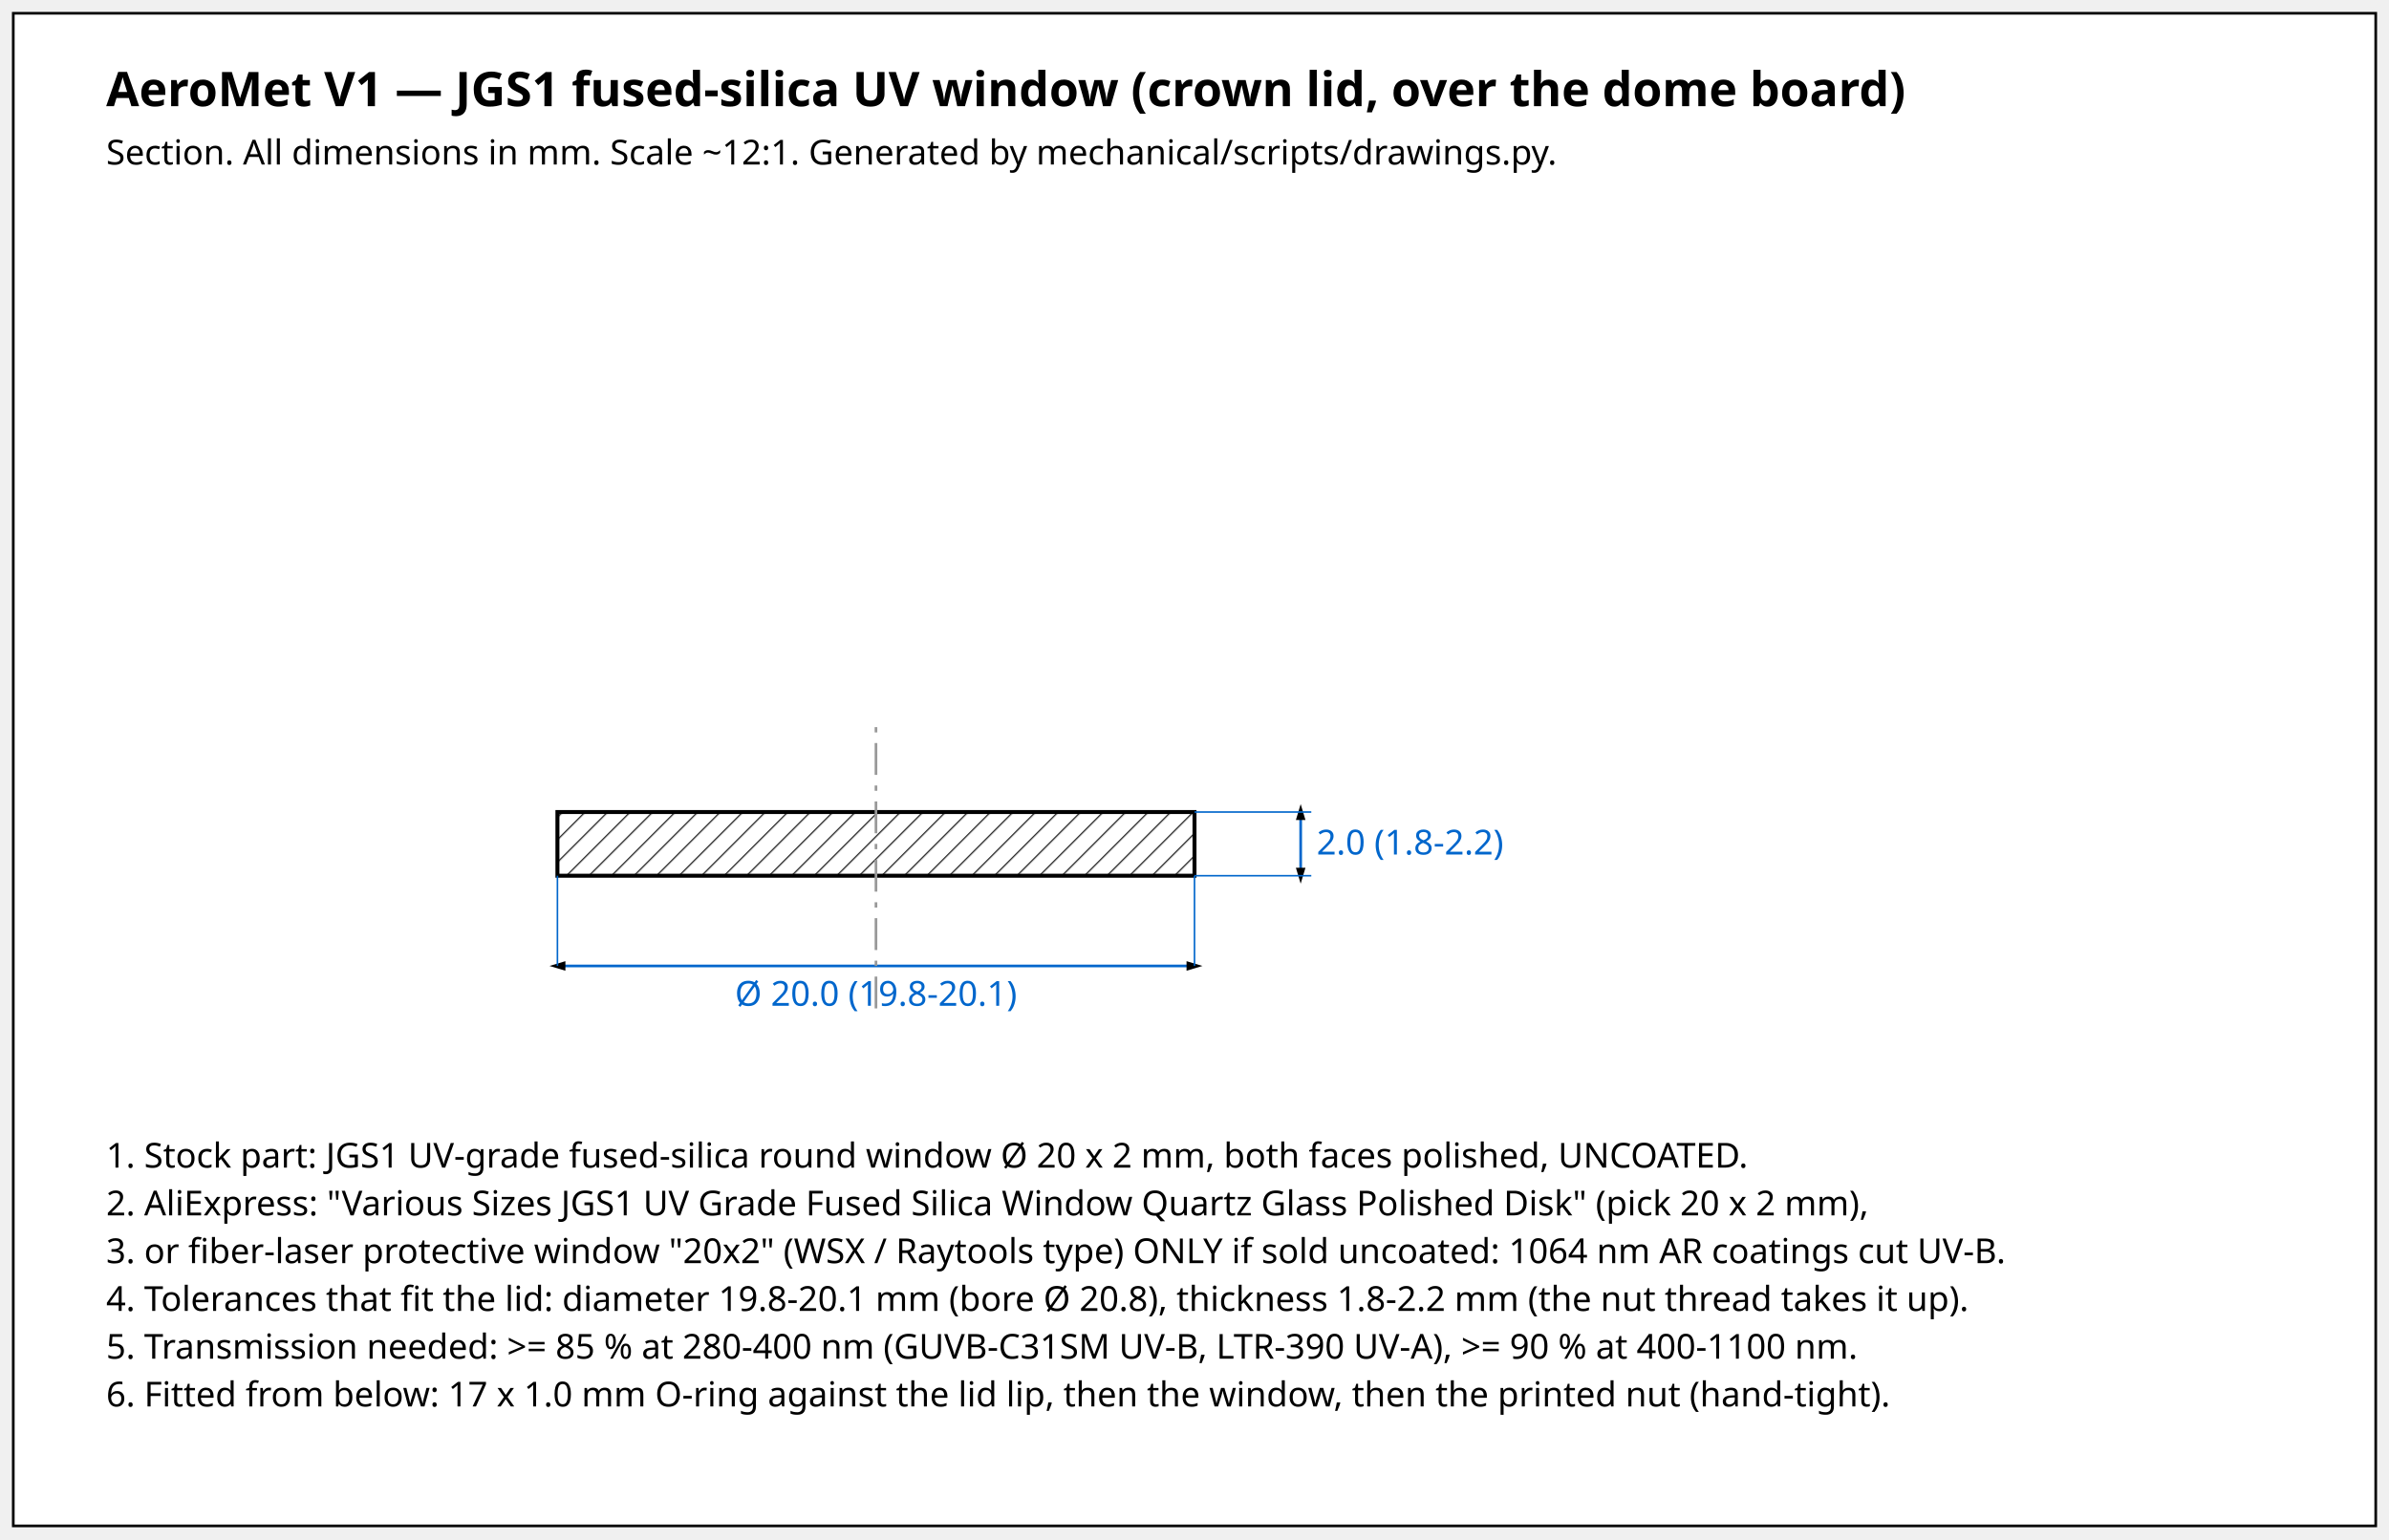
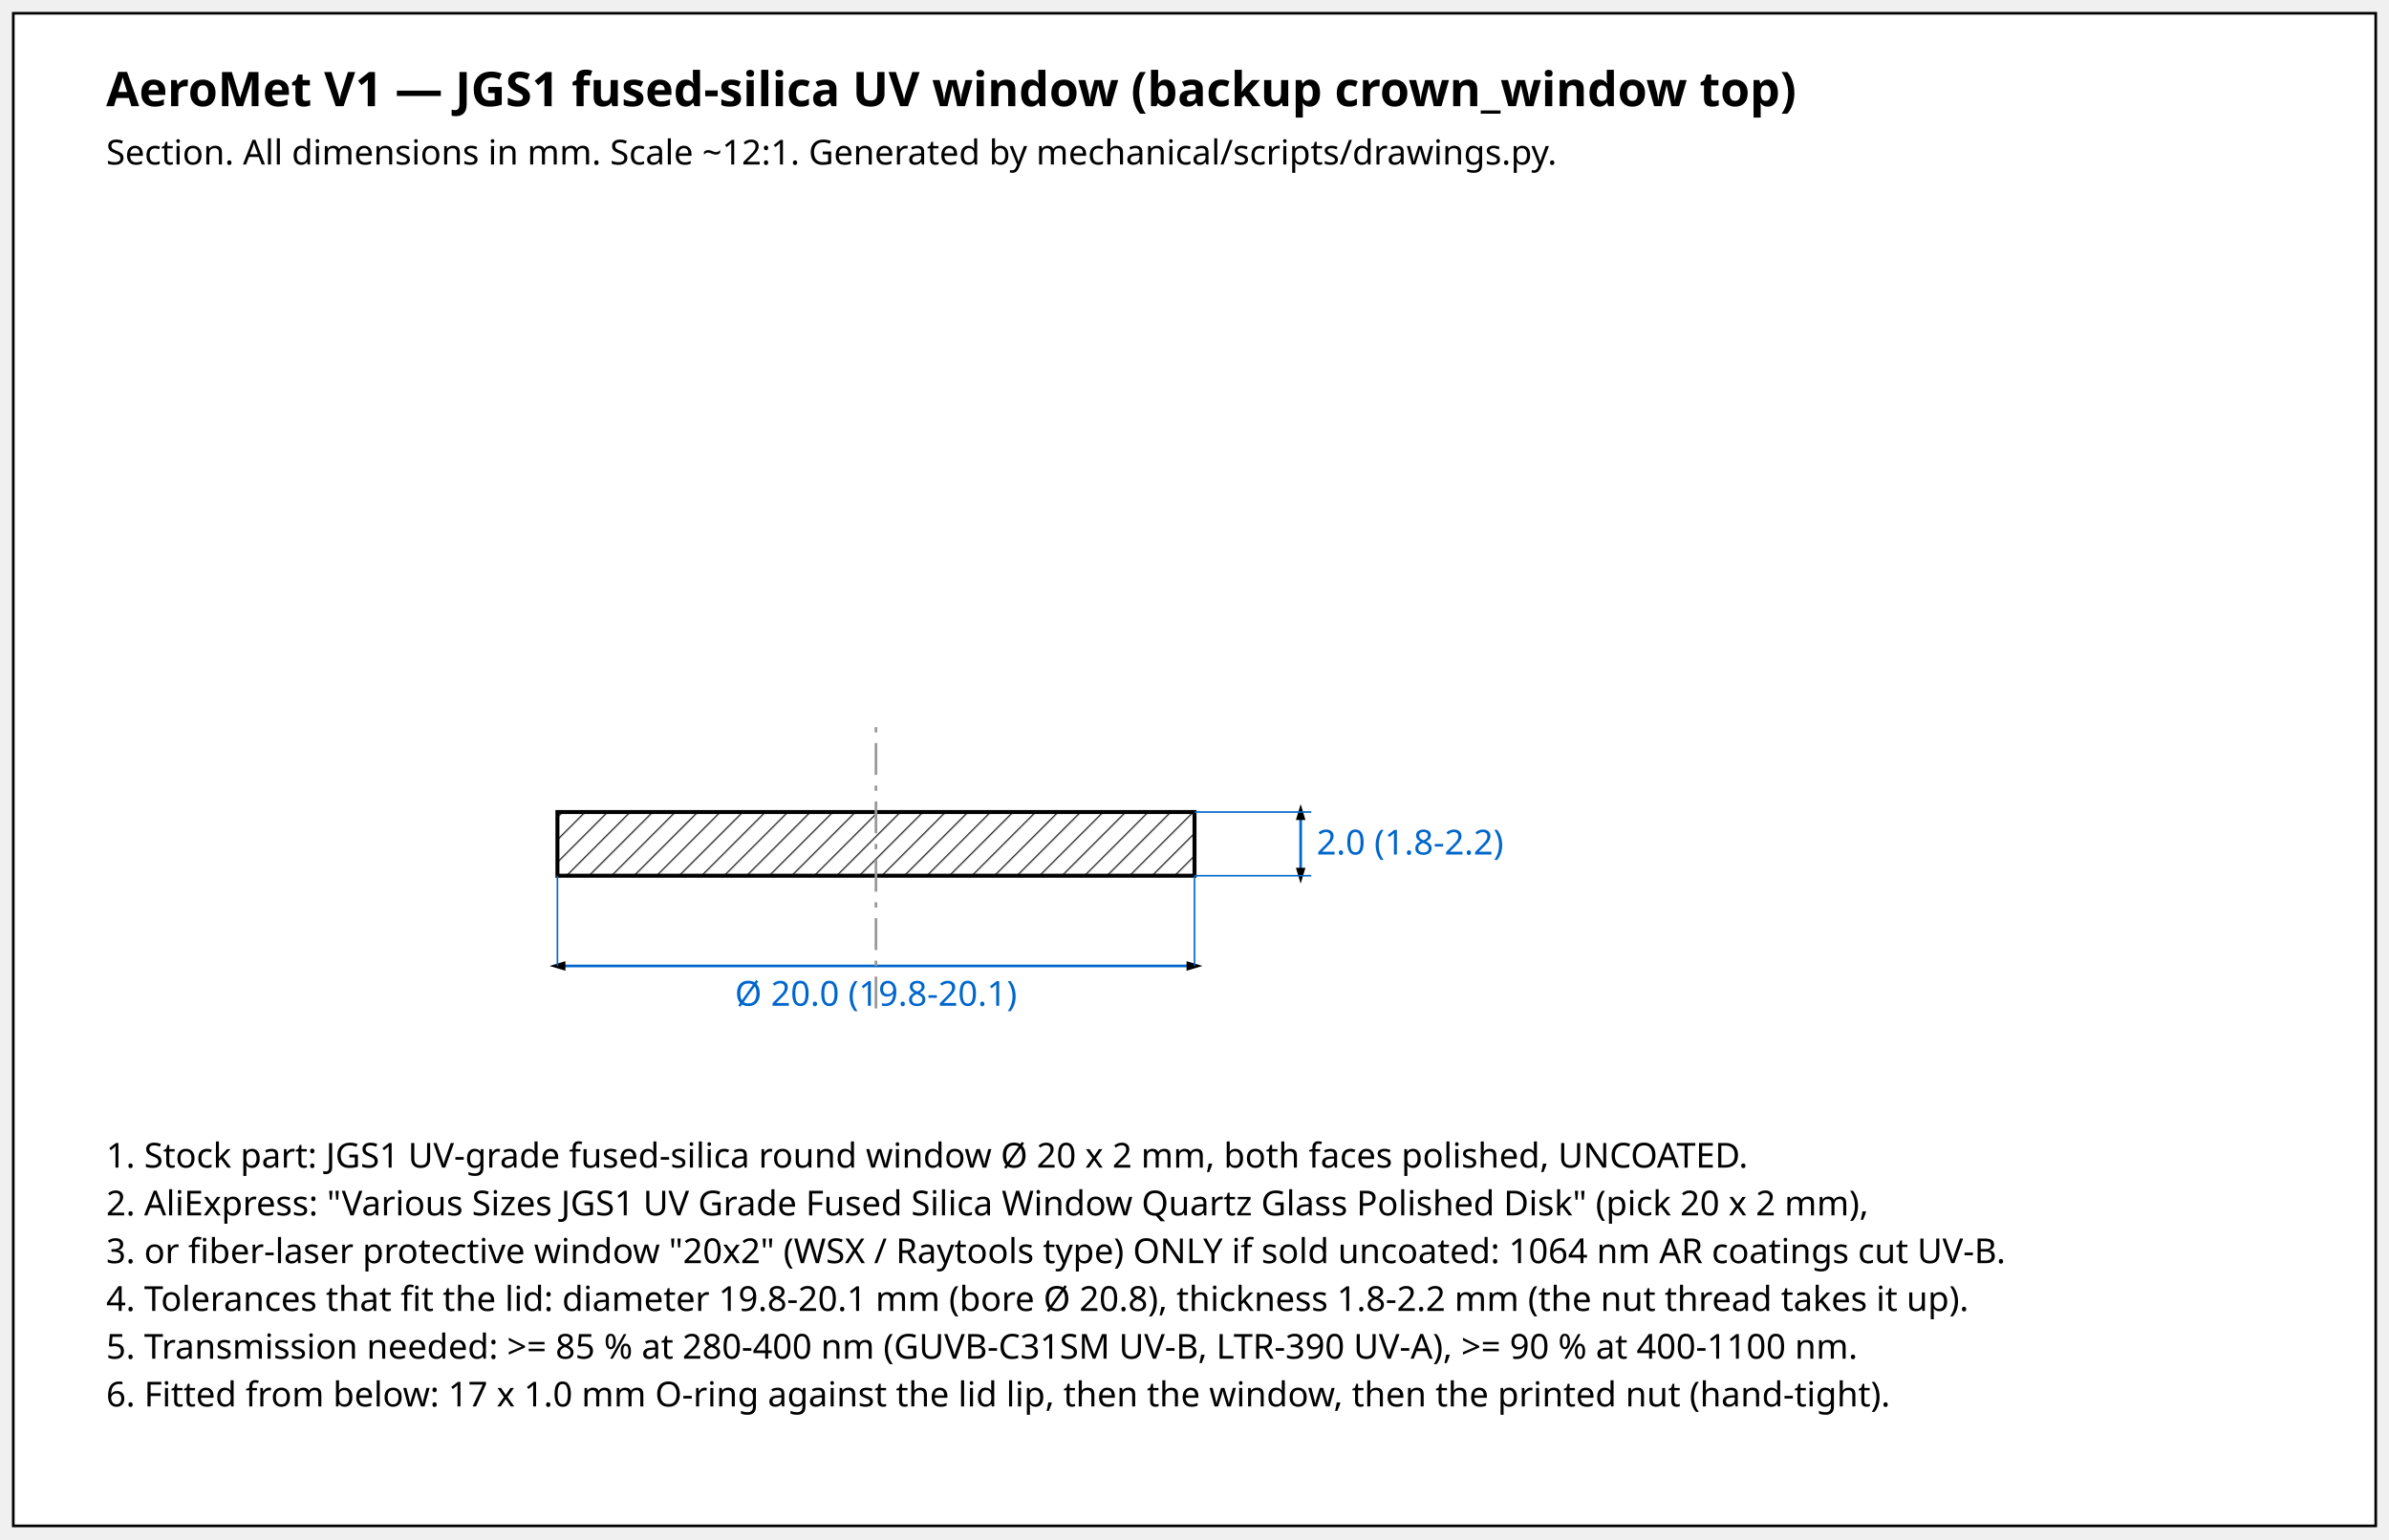
<svg xmlns="http://www.w3.org/2000/svg" width="900" height="580" viewBox="0 0 900 580">
  <defs>
    <marker id="a" viewBox="0 0 10 10" refX="5" refY="5" markerWidth="6" markerHeight="6" orient="auto-start-reverse">
      <path d="M0,2 L10,5 L0,8 z" />
    </marker>
    <pattern id="h" width="6" height="6" patternUnits="userSpaceOnUse" patternTransform="rotate(45)">
      <line x1="0" y1="0" x2="0" y2="6" stroke="#333" stroke-width="1" />
    </pattern>
  </defs>
  <style>.cut{fill:url(#h);stroke:#000;stroke-width:1.5}.dim{stroke:#06c;stroke-width:1}.ext{stroke:#06c;stroke-width:0.6}
.axis{stroke:#999;stroke-dasharray:12 4 2 4}.t{font:13px sans-serif;fill:#06c}.n{font:13px sans-serif}.title{font:bold 18px sans-serif}</style>
  <rect x="5" y="5" width="890" height="570" fill="#fff" stroke="#000" />
-   <text x="40" y="40" class="title">AeroMet V1 — JGS1 fused-silica UV window (crown lid, over the dome board)</text>
+   <text x="40" y="40" class="title">AeroMet V1 — JGS1 fused-silica UV window (backup crown_window top)</text>
  <text x="40" y="62" class="n">Section. All dimensions in mm. Scale ~12:1. Generated by mechanical/scripts/drawings.py.</text>
  <polygon points="210.0,330.0 450.0,330.0 450.0,306.0 210.0,306.0" class="cut" />
  <line x1="210.0" y1="364.0" x2="450.0" y2="364.0" class="dim" marker-start="url(#a)" marker-end="url(#a)" />
  <line x1="210.0" y1="330.0" x2="210.0" y2="364.0" class="ext" />
  <line x1="450.0" y1="330.0" x2="450.0" y2="364.0" class="ext" />
  <text x="330.0" y="379.0" class="t" text-anchor="middle">Ø 20.0 (19.8-20.1)</text>
  <line x1="490.0" y1="330.0" x2="490.0" y2="306.0" class="dim" marker-start="url(#a)" marker-end="url(#a)" />
  <line x1="450.0" y1="330.0" x2="494.0" y2="330.0" class="ext" />
  <line x1="450.0" y1="306.0" x2="494.0" y2="306.0" class="ext" />
  <text x="496.0" y="322.0" class="t">2.0 (1.8-2.2)</text>
  <line x1="330.0" y1="380.0" x2="330.0" y2="270.0" class="axis" />
  <text x="40" y="440" class="n">1. Stock part: JGS1 UV-grade fused-silica round window Ø 20 x 2 mm, both faces polished, UNCOATED.</text>
  <text x="40" y="458" class="n">2. AliExpress: "Various Sizes JGS1 UV Grade Fused Silica Window Quartz Glass Polished Disk" (pick 20 x 2 mm),</text>
  <text x="40" y="476" class="n">3. or fiber-laser protective window "20x2" (WSX / Raytools type) ONLY if sold uncoated: 1064 nm AR coatings cut UV-B.</text>
  <text x="40" y="494" class="n">4. Tolerances that fit the lid: diameter 19.8-20.1 mm (bore Ø 20.8), thickness 1.8-2.2 mm (the nut thread takes it up).</text>
  <text x="40" y="512" class="n">5. Transmission needed: &gt;= 85 % at 280-400 nm (GUVB-C31SM UV-B, LTR-390 UV-A), &gt;= 90 % at 400-1100 nm.</text>
  <text x="40" y="530" class="n">6. Fitted from below: 17 x 1.0 mm O-ring against the lid lip, then the window, then the printed nut (hand-tight).</text>
</svg>
